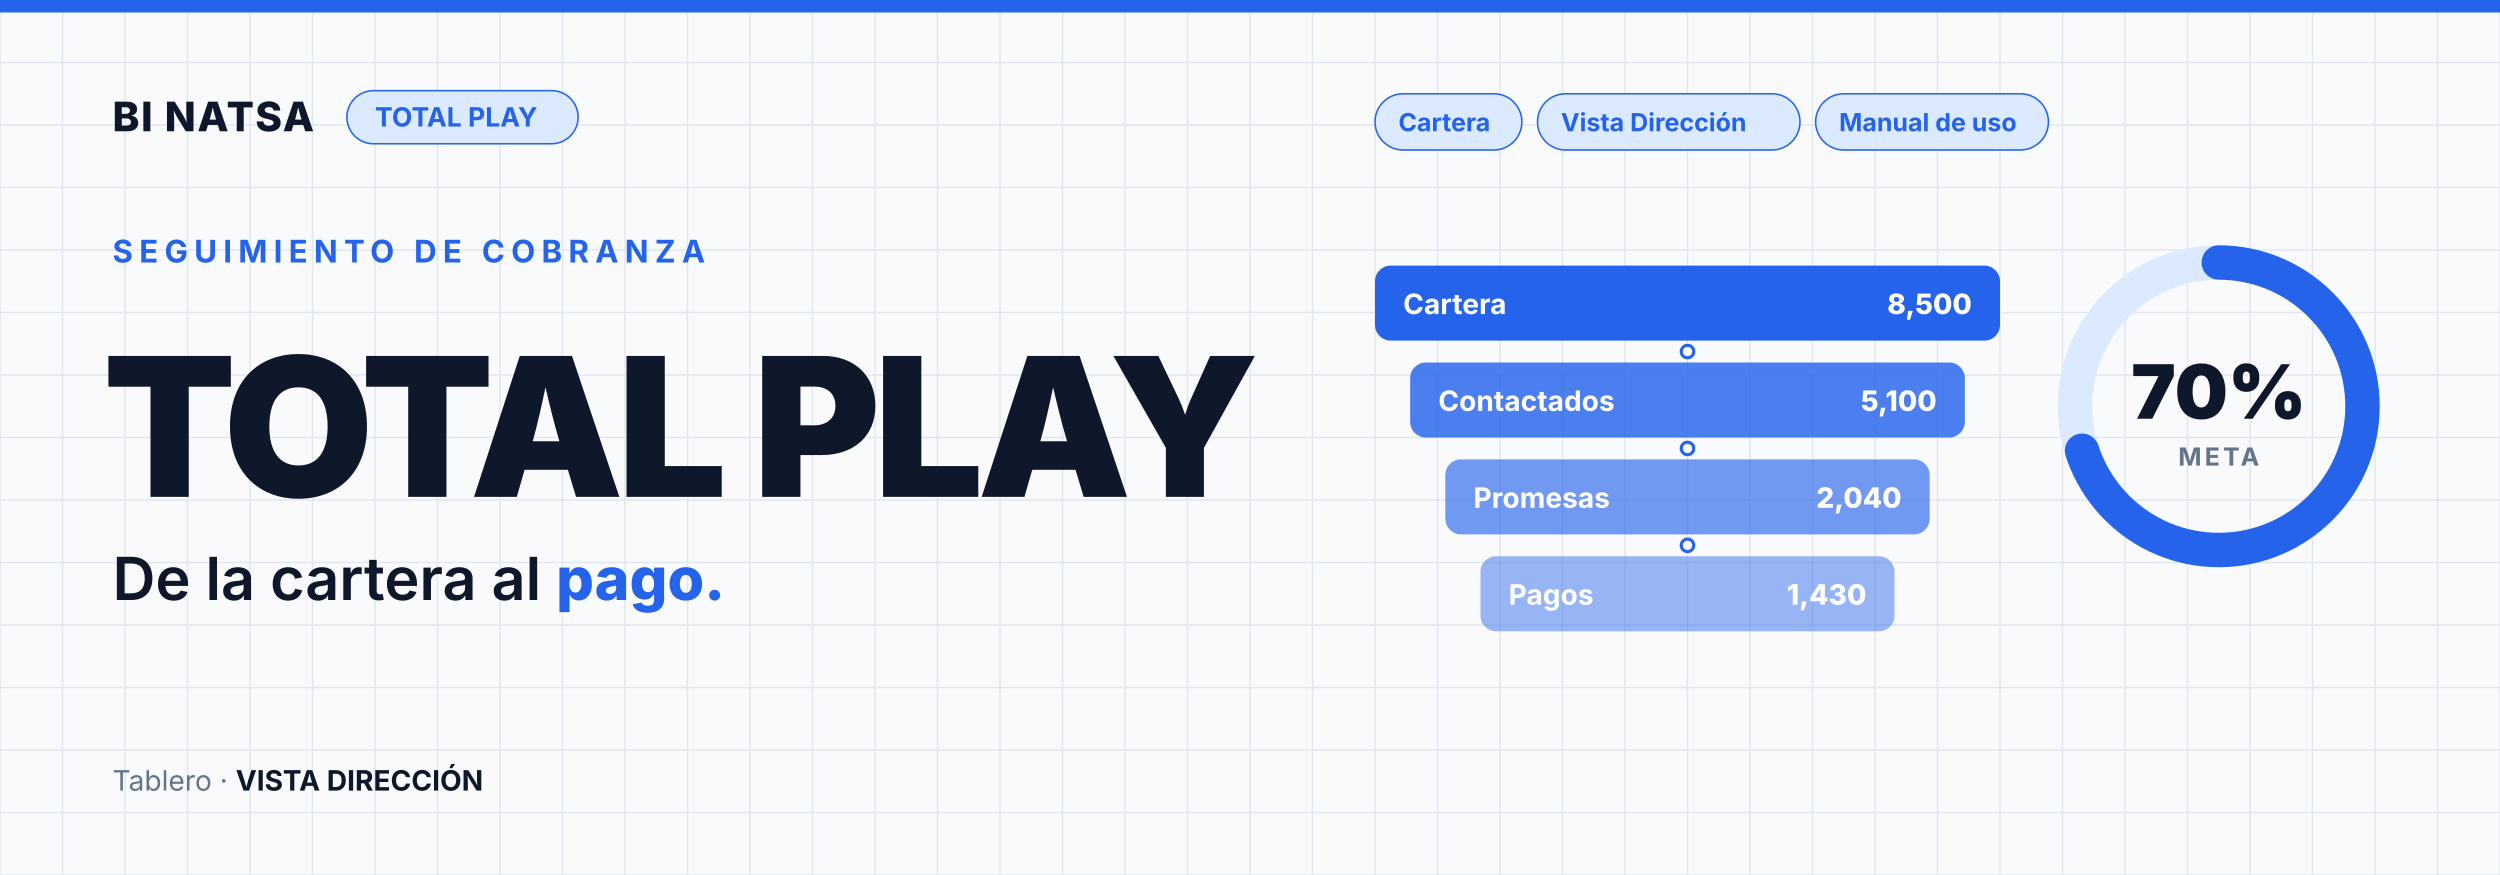
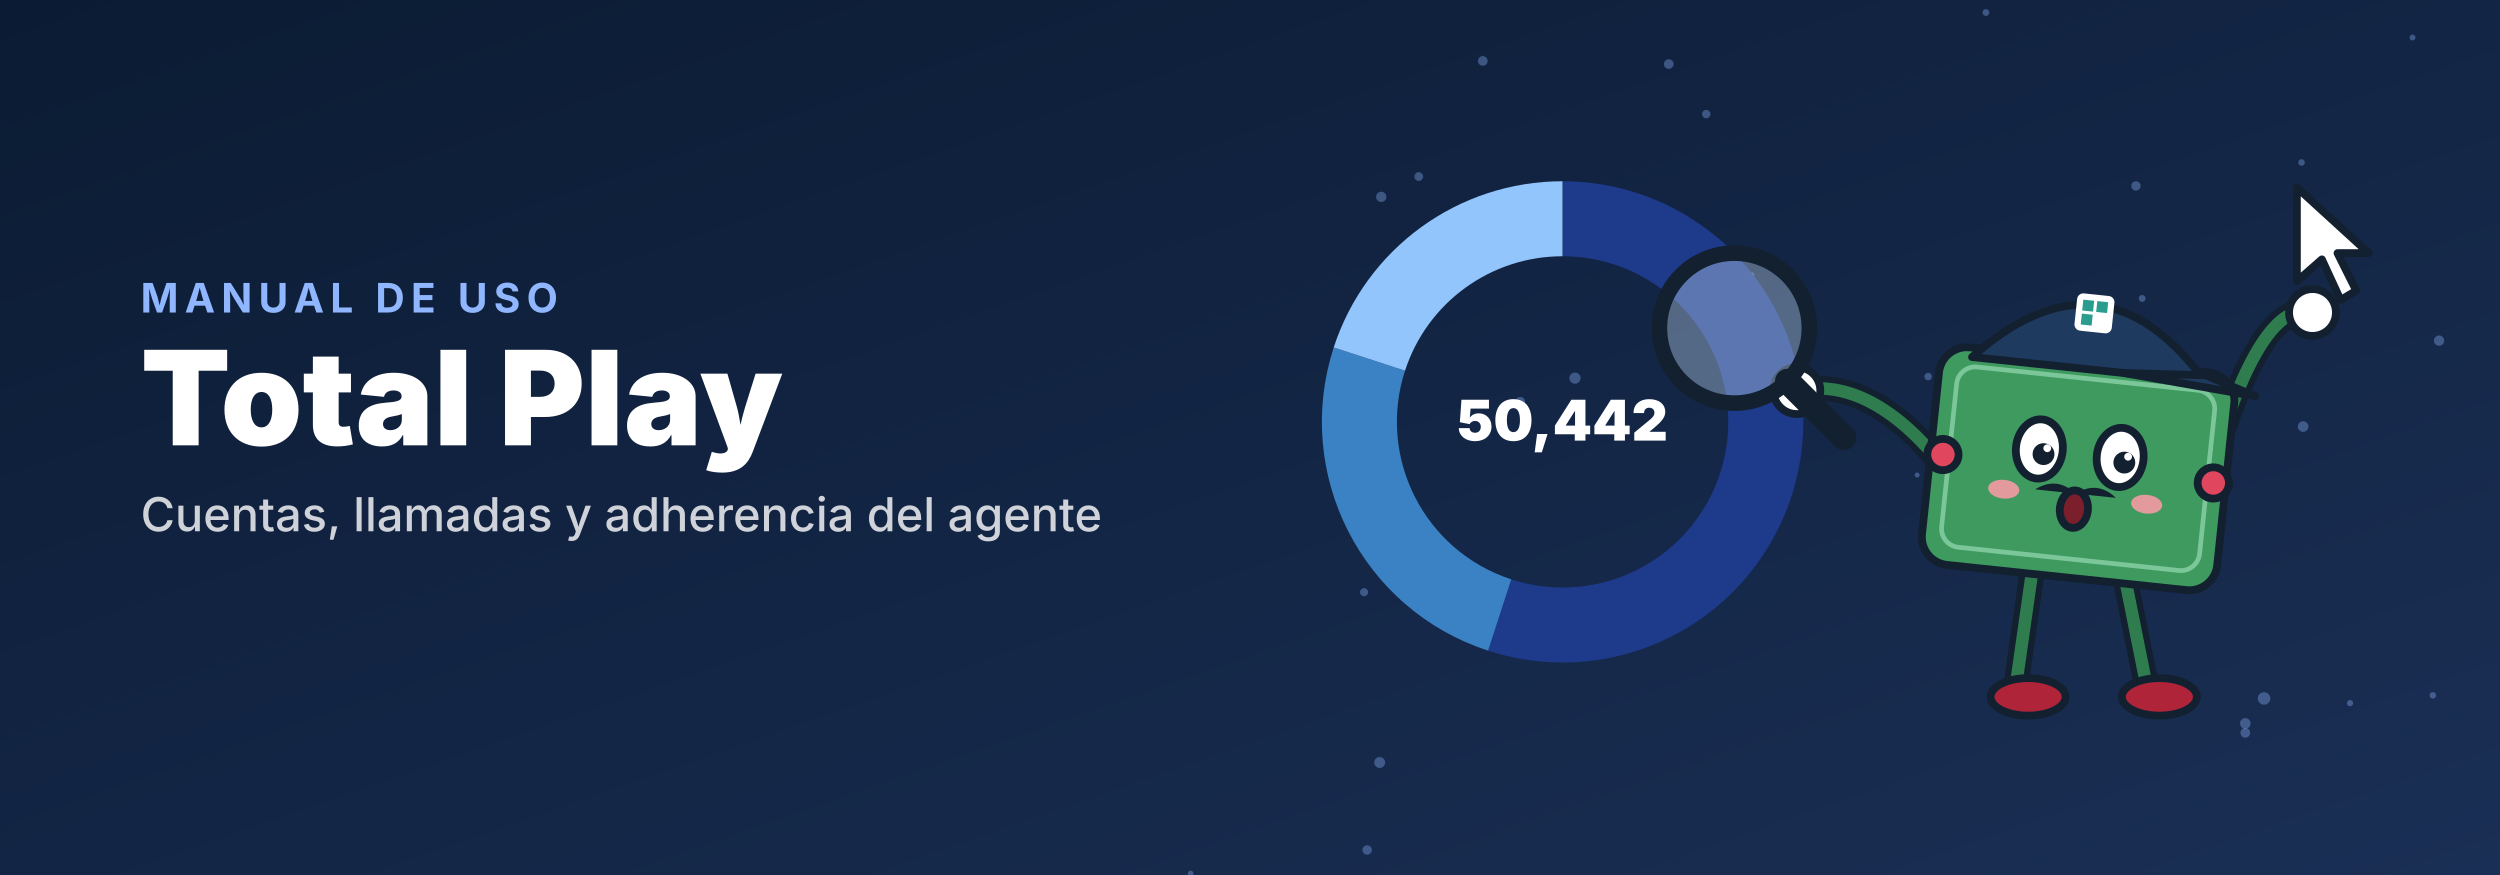
<svg xmlns="http://www.w3.org/2000/svg" width="1600" height="560" viewBox="0 0 1600 560" font-family="Inter, 'Segoe UI', Helvetica, Arial, sans-serif">
-   <rect width="1600" height="560" fill="#F8FAFC" />
-   <g stroke="#E2E8F0" stroke-width="1">
-     <line x1="0" y1="0" x2="0" y2="560" />
-     <line x1="40" y1="0" x2="40" y2="560" />
-     <line x1="80" y1="0" x2="80" y2="560" />
-     <line x1="120" y1="0" x2="120" y2="560" />
-     <line x1="160" y1="0" x2="160" y2="560" />
-     <line x1="200" y1="0" x2="200" y2="560" />
-     <line x1="240" y1="0" x2="240" y2="560" />
-     <line x1="280" y1="0" x2="280" y2="560" />
-     <line x1="320" y1="0" x2="320" y2="560" />
-     <line x1="360" y1="0" x2="360" y2="560" />
-     <line x1="400" y1="0" x2="400" y2="560" />
-     <line x1="440" y1="0" x2="440" y2="560" />
-     <line x1="480" y1="0" x2="480" y2="560" />
-     <line x1="520" y1="0" x2="520" y2="560" />
-     <line x1="560" y1="0" x2="560" y2="560" />
-     <line x1="600" y1="0" x2="600" y2="560" />
-     <line x1="640" y1="0" x2="640" y2="560" />
-     <line x1="680" y1="0" x2="680" y2="560" />
-     <line x1="720" y1="0" x2="720" y2="560" />
-     <line x1="760" y1="0" x2="760" y2="560" />
-     <line x1="800" y1="0" x2="800" y2="560" />
-     <line x1="840" y1="0" x2="840" y2="560" />
-     <line x1="880" y1="0" x2="880" y2="560" />
-     <line x1="920" y1="0" x2="920" y2="560" />
-     <line x1="960" y1="0" x2="960" y2="560" />
-     <line x1="1000" y1="0" x2="1000" y2="560" />
-     <line x1="1040" y1="0" x2="1040" y2="560" />
-     <line x1="1080" y1="0" x2="1080" y2="560" />
-     <line x1="1120" y1="0" x2="1120" y2="560" />
-     <line x1="1160" y1="0" x2="1160" y2="560" />
-     <line x1="1200" y1="0" x2="1200" y2="560" />
-     <line x1="1240" y1="0" x2="1240" y2="560" />
-     <line x1="1280" y1="0" x2="1280" y2="560" />
-     <line x1="1320" y1="0" x2="1320" y2="560" />
-     <line x1="1360" y1="0" x2="1360" y2="560" />
-     <line x1="1400" y1="0" x2="1400" y2="560" />
-     <line x1="1440" y1="0" x2="1440" y2="560" />
-     <line x1="1480" y1="0" x2="1480" y2="560" />
-     <line x1="1520" y1="0" x2="1520" y2="560" />
-     <line x1="1560" y1="0" x2="1560" y2="560" />
-     <line x1="1600" y1="0" x2="1600" y2="560" />
-     <line x1="0" y1="0" x2="1600" y2="0" />
-     <line x1="0" y1="40" x2="1600" y2="40" />
-     <line x1="0" y1="80" x2="1600" y2="80" />
-     <line x1="0" y1="120" x2="1600" y2="120" />
-     <line x1="0" y1="160" x2="1600" y2="160" />
-     <line x1="0" y1="200" x2="1600" y2="200" />
-     <line x1="0" y1="240" x2="1600" y2="240" />
-     <line x1="0" y1="280" x2="1600" y2="280" />
-     <line x1="0" y1="320" x2="1600" y2="320" />
-     <line x1="0" y1="360" x2="1600" y2="360" />
-     <line x1="0" y1="400" x2="1600" y2="400" />
-     <line x1="0" y1="440" x2="1600" y2="440" />
-     <line x1="0" y1="480" x2="1600" y2="480" />
-     <line x1="0" y1="520" x2="1600" y2="520" />
-     <line x1="0" y1="560" x2="1600" y2="560" />
+   <defs>
+     <linearGradient id="bg" x1="0" y1="0" x2="1" y2="1">
+       <stop offset="0" stop-color="#0b1b33" />
+       <stop offset="1" stop-color="#1a2f55" />
+     </linearGradient>
+   </defs>
+   <rect width="1600" height="560" fill="url(#bg)" />
+   <circle cx="978" cy="384" r="3.2" fill="#8fb6ff" opacity="0.35" />
+   <circle cx="1473" cy="104" r="2.1" fill="#8fb6ff" opacity="0.35" />
+   <circle cx="884" cy="126" r="3.3" fill="#8fb6ff" opacity="0.35" />
+   <circle cx="869" cy="298" r="2.0" fill="#8fb6ff" opacity="0.35" />
+   <circle cx="1008" cy="242" r="3.6" fill="#8fb6ff" opacity="0.35" />
+   <circle cx="1271" cy="8" r="2.2" fill="#8fb6ff" opacity="0.35" />
+   <circle cx="883" cy="488" r="3.5" fill="#8fb6ff" opacity="0.35" />
+   <circle cx="1437" cy="463" r="3.4" fill="#8fb6ff" opacity="0.35" />
+   <circle cx="1557" cy="445" r="2.1" fill="#8fb6ff" opacity="0.35" />
+   <circle cx="1474" cy="273" r="3.4" fill="#8fb6ff" opacity="0.35" />
+   <circle cx="1234" cy="241" r="2.4" fill="#8fb6ff" opacity="0.35" />
+   <circle cx="1121" cy="176" r="1.8" fill="#8fb6ff" opacity="0.35" />
+   <circle cx="1449" cy="447" r="4.0" fill="#8fb6ff" opacity="0.35" />
+   <circle cx="1340" cy="310" r="3.4" fill="#8fb6ff" opacity="0.35" />
+   <circle cx="873" cy="379" r="2.6" fill="#8fb6ff" opacity="0.35" />
+   <circle cx="908" cy="113" r="2.8" fill="#8fb6ff" opacity="0.35" />
+   <circle cx="973" cy="257" r="3.0" fill="#8fb6ff" opacity="0.35" />
+   <circle cx="1092" cy="73" r="2.7" fill="#8fb6ff" opacity="0.35" />
+   <circle cx="958" cy="132" r="2.0" fill="#8fb6ff" opacity="0.35" />
+   <circle cx="1068" cy="41" r="3.1" fill="#8fb6ff" opacity="0.35" />
+   <circle cx="1561" cy="218" r="3.3" fill="#8fb6ff" opacity="0.35" />
+   <circle cx="1544" cy="24" r="1.9" fill="#8fb6ff" opacity="0.35" />
+   <circle cx="1437" cy="469" r="3.1" fill="#8fb6ff" opacity="0.35" />
+   <circle cx="894" cy="232" r="3.7" fill="#8fb6ff" opacity="0.35" />
+   <circle cx="1504" cy="450" r="2.0" fill="#8fb6ff" opacity="0.35" />
+   <circle cx="1477" cy="210" r="3.3" fill="#8fb6ff" opacity="0.35" />
+   <circle cx="875" cy="544" r="3.0" fill="#8fb6ff" opacity="0.35" />
+   <circle cx="1367" cy="119" r="3.0" fill="#8fb6ff" opacity="0.35" />
+   <circle cx="1248" cy="331" r="2.4" fill="#8fb6ff" opacity="0.35" />
+   <circle cx="1371" cy="191" r="2.2" fill="#8fb6ff" opacity="0.35" />
+   <circle cx="898" cy="383" r="1.8" fill="#8fb6ff" opacity="0.35" />
+   <circle cx="949" cy="39" r="3.1" fill="#8fb6ff" opacity="0.35" />
+   <circle cx="1227" cy="304" r="1.6" fill="#8fb6ff" opacity="0.35" />
+   <circle cx="1129" cy="192" r="1.7" fill="#8fb6ff" opacity="0.35" />
+   <circle cx="762" cy="559" r="1.8" fill="#8fb6ff" opacity="0.35" />
+   <path d="M1000.0 140.0 A130 130 0 1 1 959.8 393.6" fill="none" stroke="#1e3a8a" stroke-width="48" />
+   <path d="M959.8 393.6 A130 130 0 0 1 876.4 229.8" fill="none" stroke="#3b82c4" stroke-width="48" />
+   <path d="M876.4 229.8 A130 130 0 0 1 1000.0 140.0" fill="none" stroke="#93c5fd" stroke-width="48" />
+   <text x="1000" y="282" font-size="36" font-weight="900" fill="#fff" text-anchor="middle">50,442</text>
+   <path d="M1300 370 L1290 440" stroke="#13202f" stroke-width="16" stroke-linecap="round" />
+   <path d="M1300 370 L1290 440" stroke="#2f7d4f" stroke-width="8" stroke-linecap="round" />
+   <ellipse cx="1298" cy="446" rx="24" ry="12" fill="#b0243a" stroke="#13202f" stroke-width="5" stroke-linejoin="round" stroke-linecap="round" />
+   <path d="M1360 370 L1374 440" stroke="#13202f" stroke-width="16" stroke-linecap="round" />
+   <path d="M1360 370 L1374 440" stroke="#2f7d4f" stroke-width="8" stroke-linecap="round" />
+   <ellipse cx="1382" cy="446" rx="24" ry="12" fill="#b0243a" stroke="#13202f" stroke-width="5" stroke-linejoin="round" stroke-linecap="round" />
+   <path d="M1245 300 Q1197.5 240 1150 250" fill="none" stroke="#13202f" stroke-width="16" stroke-linecap="round" />
+   <path d="M1245 300 Q1197.5 240 1150 250" fill="none" stroke="#2f7d4f" stroke-width="8" stroke-linecap="round" />
+   <circle cx="1150" cy="250" r="15" fill="#fff" stroke="#13202f" stroke-width="5" stroke-linejoin="round" stroke-linecap="round" />
+   <path d="M1415 300 Q1447.5 190 1480 200" fill="none" stroke="#13202f" stroke-width="16" stroke-linecap="round" />
+   <path d="M1415 300 Q1447.5 190 1480 200" fill="none" stroke="#2f7d4f" stroke-width="8" stroke-linecap="round" />
+   <circle cx="1480" cy="200" r="15" fill="#fff" stroke="#13202f" stroke-width="5" stroke-linejoin="round" stroke-linecap="round" />
+   <g transform="rotate(6 1330 300)">
+     <rect x="1235.0" y="230.0" width="190" height="140" rx="18" fill="#3f9a5f" stroke="#13202f" stroke-width="5" stroke-linejoin="round" stroke-linecap="round" />
+     <rect x="1247.0" y="242.0" width="166" height="116" rx="12" fill="none" stroke="#7cc79a" stroke-width="3" />
+     <circle cx="1243.0" cy="300" r="10" fill="#e0475f" stroke="#13202f" stroke-width="5" stroke-linejoin="round" stroke-linecap="round" />
+     <circle cx="1417.0" cy="300" r="10" fill="#e0475f" stroke="#13202f" stroke-width="5" stroke-linejoin="round" stroke-linecap="round" />
+     <ellipse cx="1304" cy="290" rx="15" ry="19" fill="#fff" stroke="#13202f" stroke-width="5" stroke-linejoin="round" stroke-linecap="round" />
+     <circle cx="1307" cy="293" r="7" fill="#13202f" />
+     <circle cx="1309" cy="289" r="2.5" fill="#fff" />
+     <ellipse cx="1356" cy="290" rx="15" ry="19" fill="#fff" stroke="#13202f" stroke-width="5" stroke-linejoin="round" stroke-linecap="round" />
+     <circle cx="1359" cy="293" r="7" fill="#13202f" />
+     <circle cx="1361" cy="289" r="2.5" fill="#fff" />
+     <ellipse cx="1284" cy="318" rx="10" ry="6" fill="#ff9aa8" opacity=".85" />
+     <ellipse cx="1376" cy="318" rx="10" ry="6" fill="#ff9aa8" opacity=".85" />
+     <ellipse cx="1330" cy="326" rx="9" ry="12" fill="#7a1f2b" stroke="#13202f" stroke-width="5" stroke-linejoin="round" stroke-linecap="round" />
+     <path d="M1304 316 q13 -10 26 0 q13 -10 26 0" fill="#13202f" />
+     <path d="M1255.0 236.0 Q1330 153.5 1405.0 236.0 Z" fill="#1e3a5f" stroke="#13202f" stroke-width="5" stroke-linejoin="round" stroke-linecap="round" />
+     <path d="M1352.5 236.0 L1438.0 242.0 L1405.0 232.0 Z" fill="#1e3a5f" stroke="#13202f" stroke-width="5" stroke-linejoin="round" stroke-linecap="round" />
+     <rect x="1318" y="188.0" width="24" height="24" rx="4" fill="#fff" />
+     <rect x="1322" y="192.0" width="7" height="7" fill="#2a9d8f" />
+     <rect x="1331" y="192.0" width="7" height="7" fill="#2a9d8f" />
+     <rect x="1322" y="201.0" width="7" height="7" fill="#2a9d8f" />
  </g>
-   <rect x="0" y="0" width="1600" height="8" fill="#2563EB" />
-   <text x="72" y="84" font-size="26" font-weight="800" fill="#0F172A" letter-spacing="1">BI NATSA</text>
-   <rect x="222" y="58" rx="17" width="148" height="34" fill="#DBEAFE" stroke="#2563EB" />
-   <text x="240" y="81" font-size="17" font-weight="700" fill="#2563EB">TOTAL PLAY</text>
-   <text x="72" y="168" font-size="20" font-weight="700" fill="#2563EB" letter-spacing="4">SEGUIMIENTO DE COBRANZA</text>
-   <text x="66" y="318" font-size="124" font-weight="900" fill="#0F172A" letter-spacing="-4">TOTAL PLAY</text>
-   <text x="72" y="384" font-size="38" font-weight="600" fill="#0F172A">De la cartera al <tspan fill="#2563EB" font-weight="800">pago.</tspan>
-   </text>
-   <text x="72" y="506" font-size="18" fill="#64748B">Tablero · <tspan font-weight="700" fill="#0F172A">VISTA DIRECCIÓN</tspan>
-   </text>
-   <rect x="880" y="60" width="94" height="36" rx="18" fill="#DBEAFE" stroke="#2563EB" />
-   <text x="895" y="84" font-size="16" font-weight="700" fill="#2563EB">Cartera</text>
-   <rect x="984" y="60" width="168" height="36" rx="18" fill="#DBEAFE" stroke="#2563EB" />
-   <text x="999" y="84" font-size="16" font-weight="700" fill="#2563EB">Vista Dirección</text>
-   <rect x="1162" y="60" width="149" height="36" rx="18" fill="#DBEAFE" stroke="#2563EB" />
-   <text x="1177" y="84" font-size="16" font-weight="700" fill="#2563EB">Manual de uso</text>
-   <rect x="880.0" y="170" width="400" height="48" rx="10" fill="#2563EB" opacity="1" />
-   <text x="898.0" y="201" font-size="18" font-weight="700" fill="#fff">Cartera</text>
-   <text x="1262.0" y="201" font-size="18" font-weight="800" fill="#fff" text-anchor="end">8,500</text>
-   <circle cx="1080.0" cy="225" r="4" fill="#fff" stroke="#2563EB" stroke-width="2" />
-   <rect x="902.5" y="232" width="355" height="48" rx="10" fill="#2563EB" opacity="0.82" />
-   <text x="920.5" y="263" font-size="18" font-weight="700" fill="#fff">Contactados</text>
-   <text x="1239.5" y="263" font-size="18" font-weight="800" fill="#fff" text-anchor="end">5,100</text>
-   <circle cx="1080.0" cy="287" r="4" fill="#fff" stroke="#2563EB" stroke-width="2" />
-   <rect x="925.0" y="294" width="310" height="48" rx="10" fill="#2563EB" opacity="0.64" />
-   <text x="943.0" y="325" font-size="18" font-weight="700" fill="#fff">Promesas</text>
-   <text x="1217.0" y="325" font-size="18" font-weight="800" fill="#fff" text-anchor="end">2,040</text>
-   <circle cx="1080.0" cy="349" r="4" fill="#fff" stroke="#2563EB" stroke-width="2" />
-   <rect x="947.5" y="356" width="265" height="48" rx="10" fill="#2563EB" opacity="0.46" />
-   <text x="965.5" y="387" font-size="18" font-weight="700" fill="#fff">Pagos</text>
-   <text x="1194.5" y="387" font-size="18" font-weight="800" fill="#fff" text-anchor="end">1,430</text>
-   <circle cx="1420" cy="260" r="92" fill="none" stroke="#DBEAFE" stroke-width="22" />
-   <circle cx="1420" cy="260" r="92" fill="none" stroke="#2563EB" stroke-width="22" stroke-linecap="round" stroke-dasharray="404.6 578.1" transform="rotate(-90 1420 260)" />
-   <text x="1420" y="268" font-size="48" font-weight="900" fill="#0F172A" text-anchor="middle">70%</text>
-   <text x="1420" y="298" font-size="16" font-weight="700" fill="#64748B" text-anchor="middle" letter-spacing="2">META</text>
+   <g transform="translate(1110 210)">
+     <circle cx="0" cy="0" r="48" fill="#cfe6fb" fill-opacity=".35" stroke="#13202f" stroke-width="10" />
+     <line x1="34" y1="34" x2="70" y2="70" stroke="#13202f" stroke-width="16" stroke-linecap="round" />
+   </g>
+   <g transform="translate(1470 120)">
+     <path d="M0 0 L0 60 L16 46 L28 72 L38 66 L26 42 L46 42 Z" fill="#fff" stroke="#13202f" stroke-width="5" stroke-linejoin="round" stroke-linecap="round" />
+   </g>
+   <g>
+     <text x="90" y="200" font-size="26" font-weight="700" fill="#8fb6ff" letter-spacing="4">MANUAL DE USO</text>
+     <text x="90" y="285" font-size="84" font-weight="900" fill="#ffffff">Total Play</text>
+     <text x="90" y="340" font-size="30" font-weight="500" fill="#ffffff" opacity=".8">Cuentas, llamadas y adherencia del agente</text>
+   </g>
</svg>
